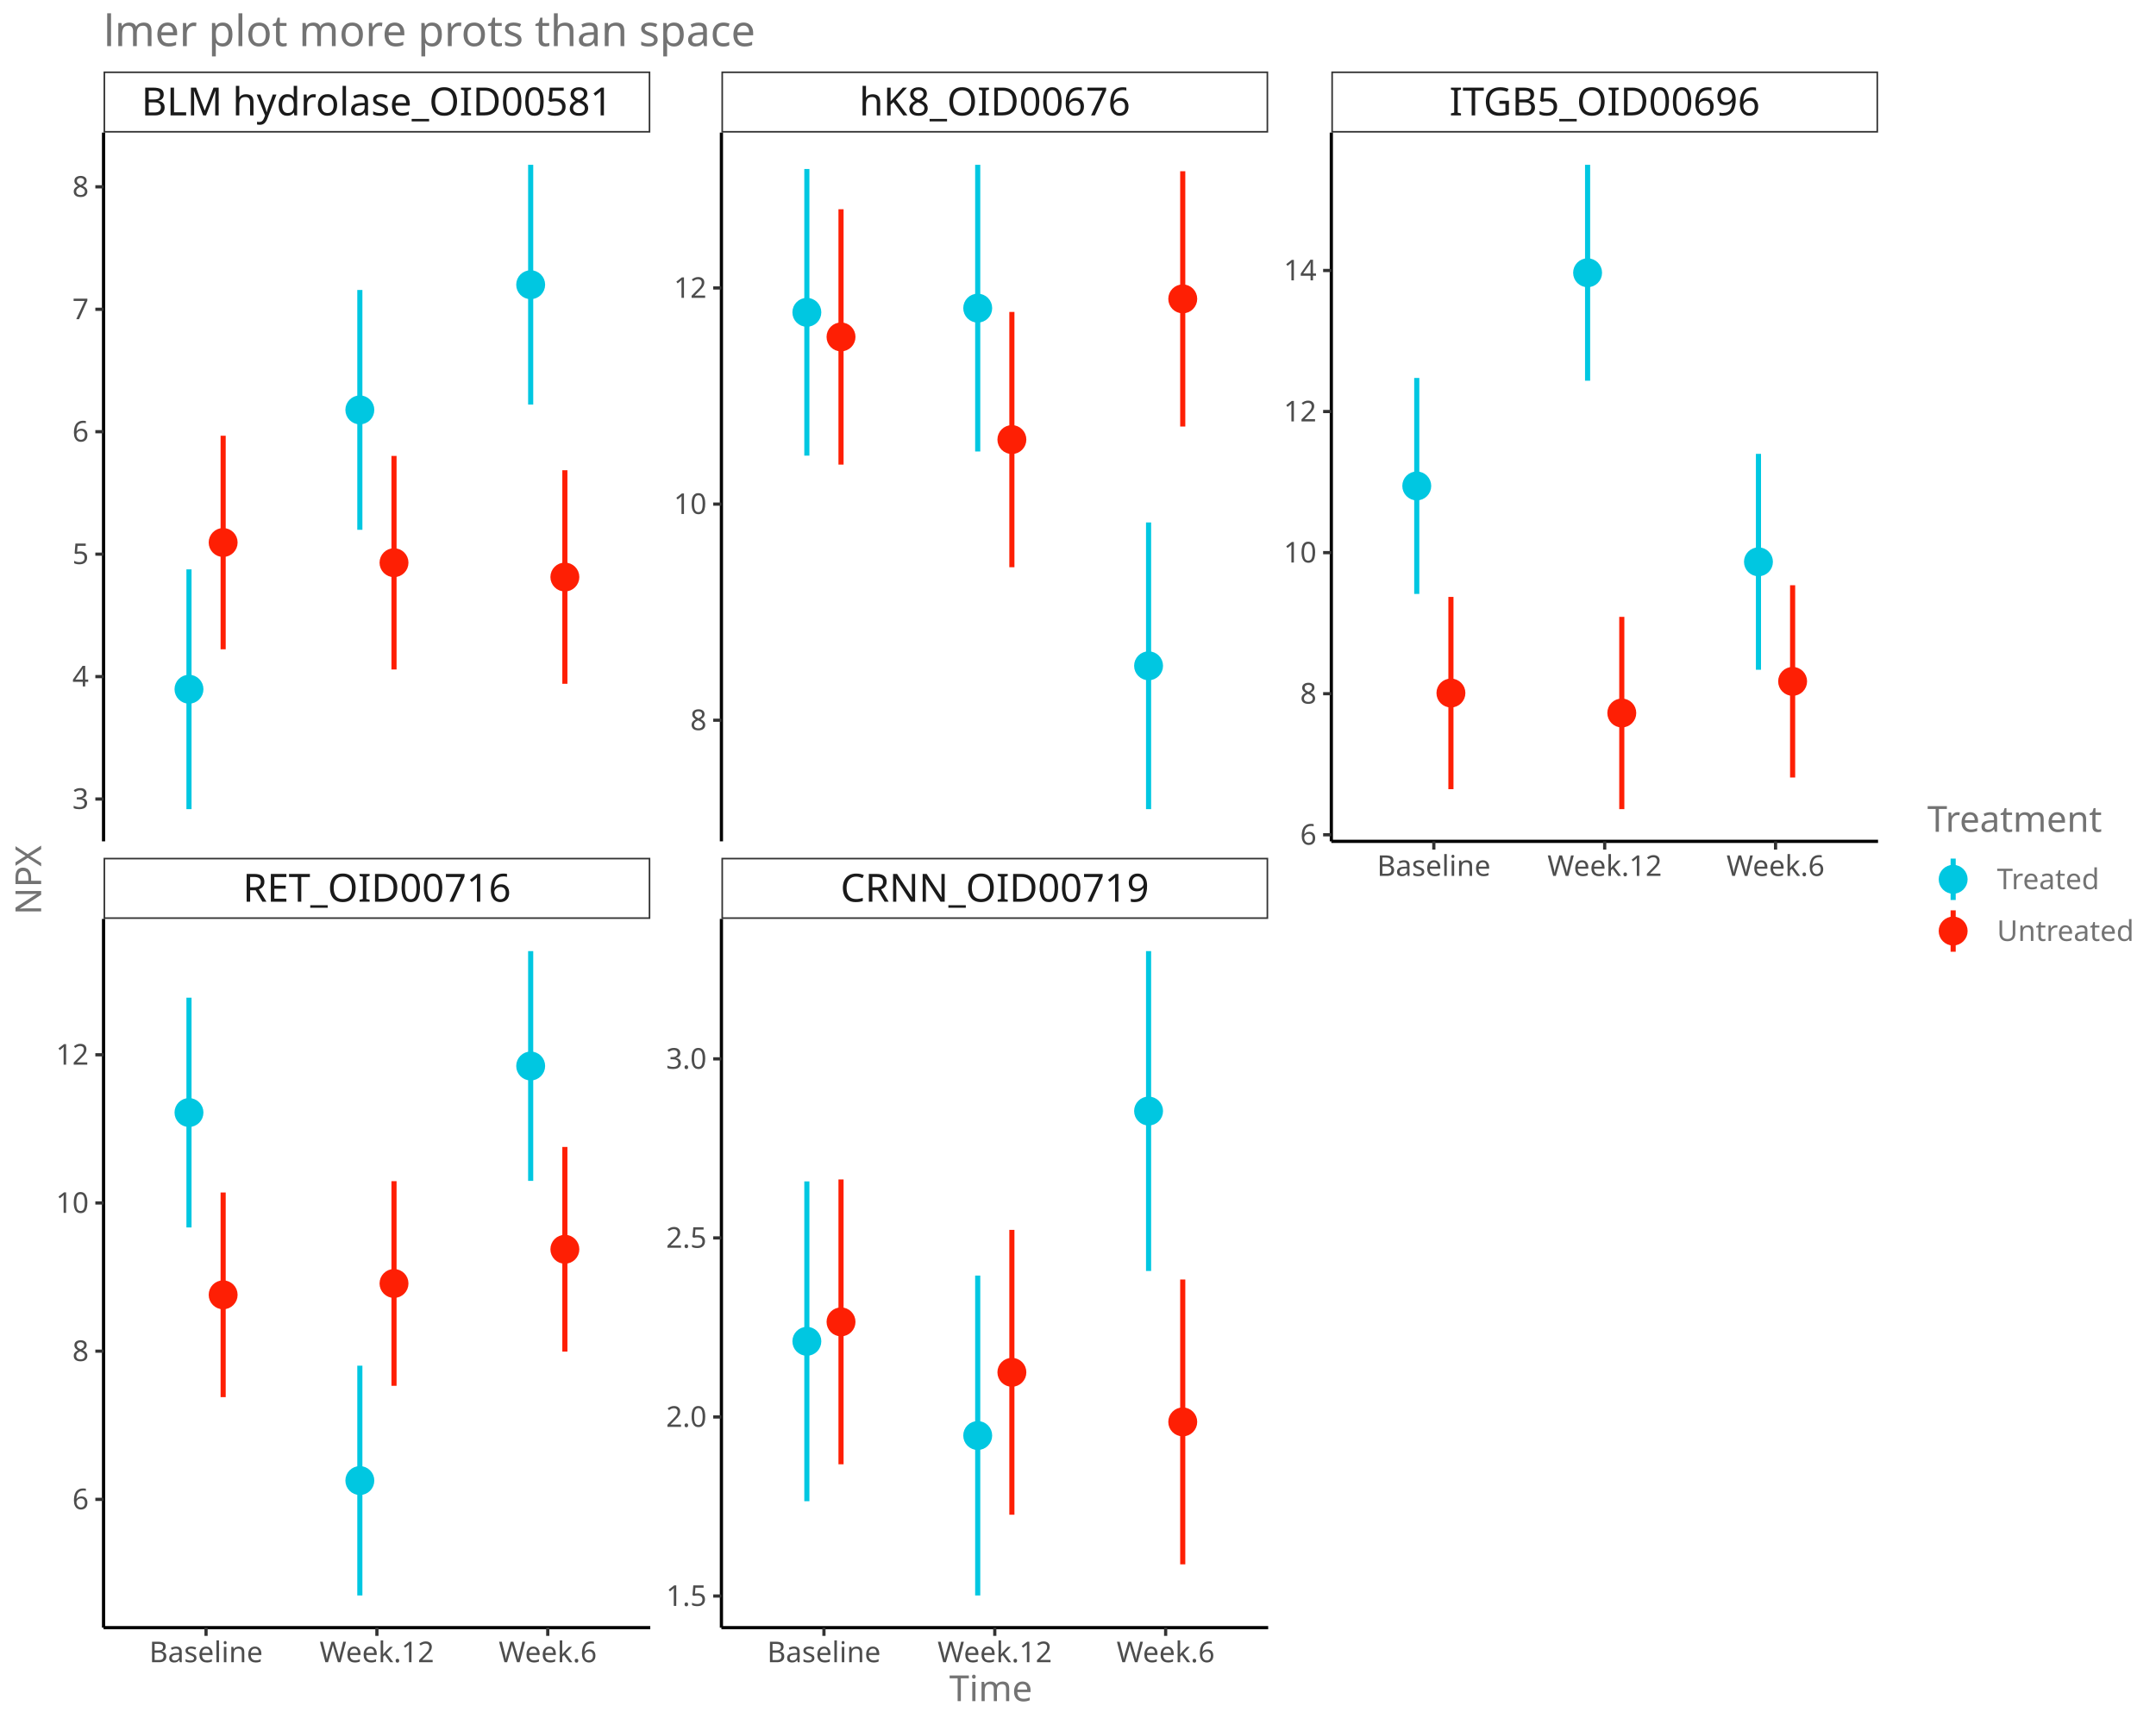
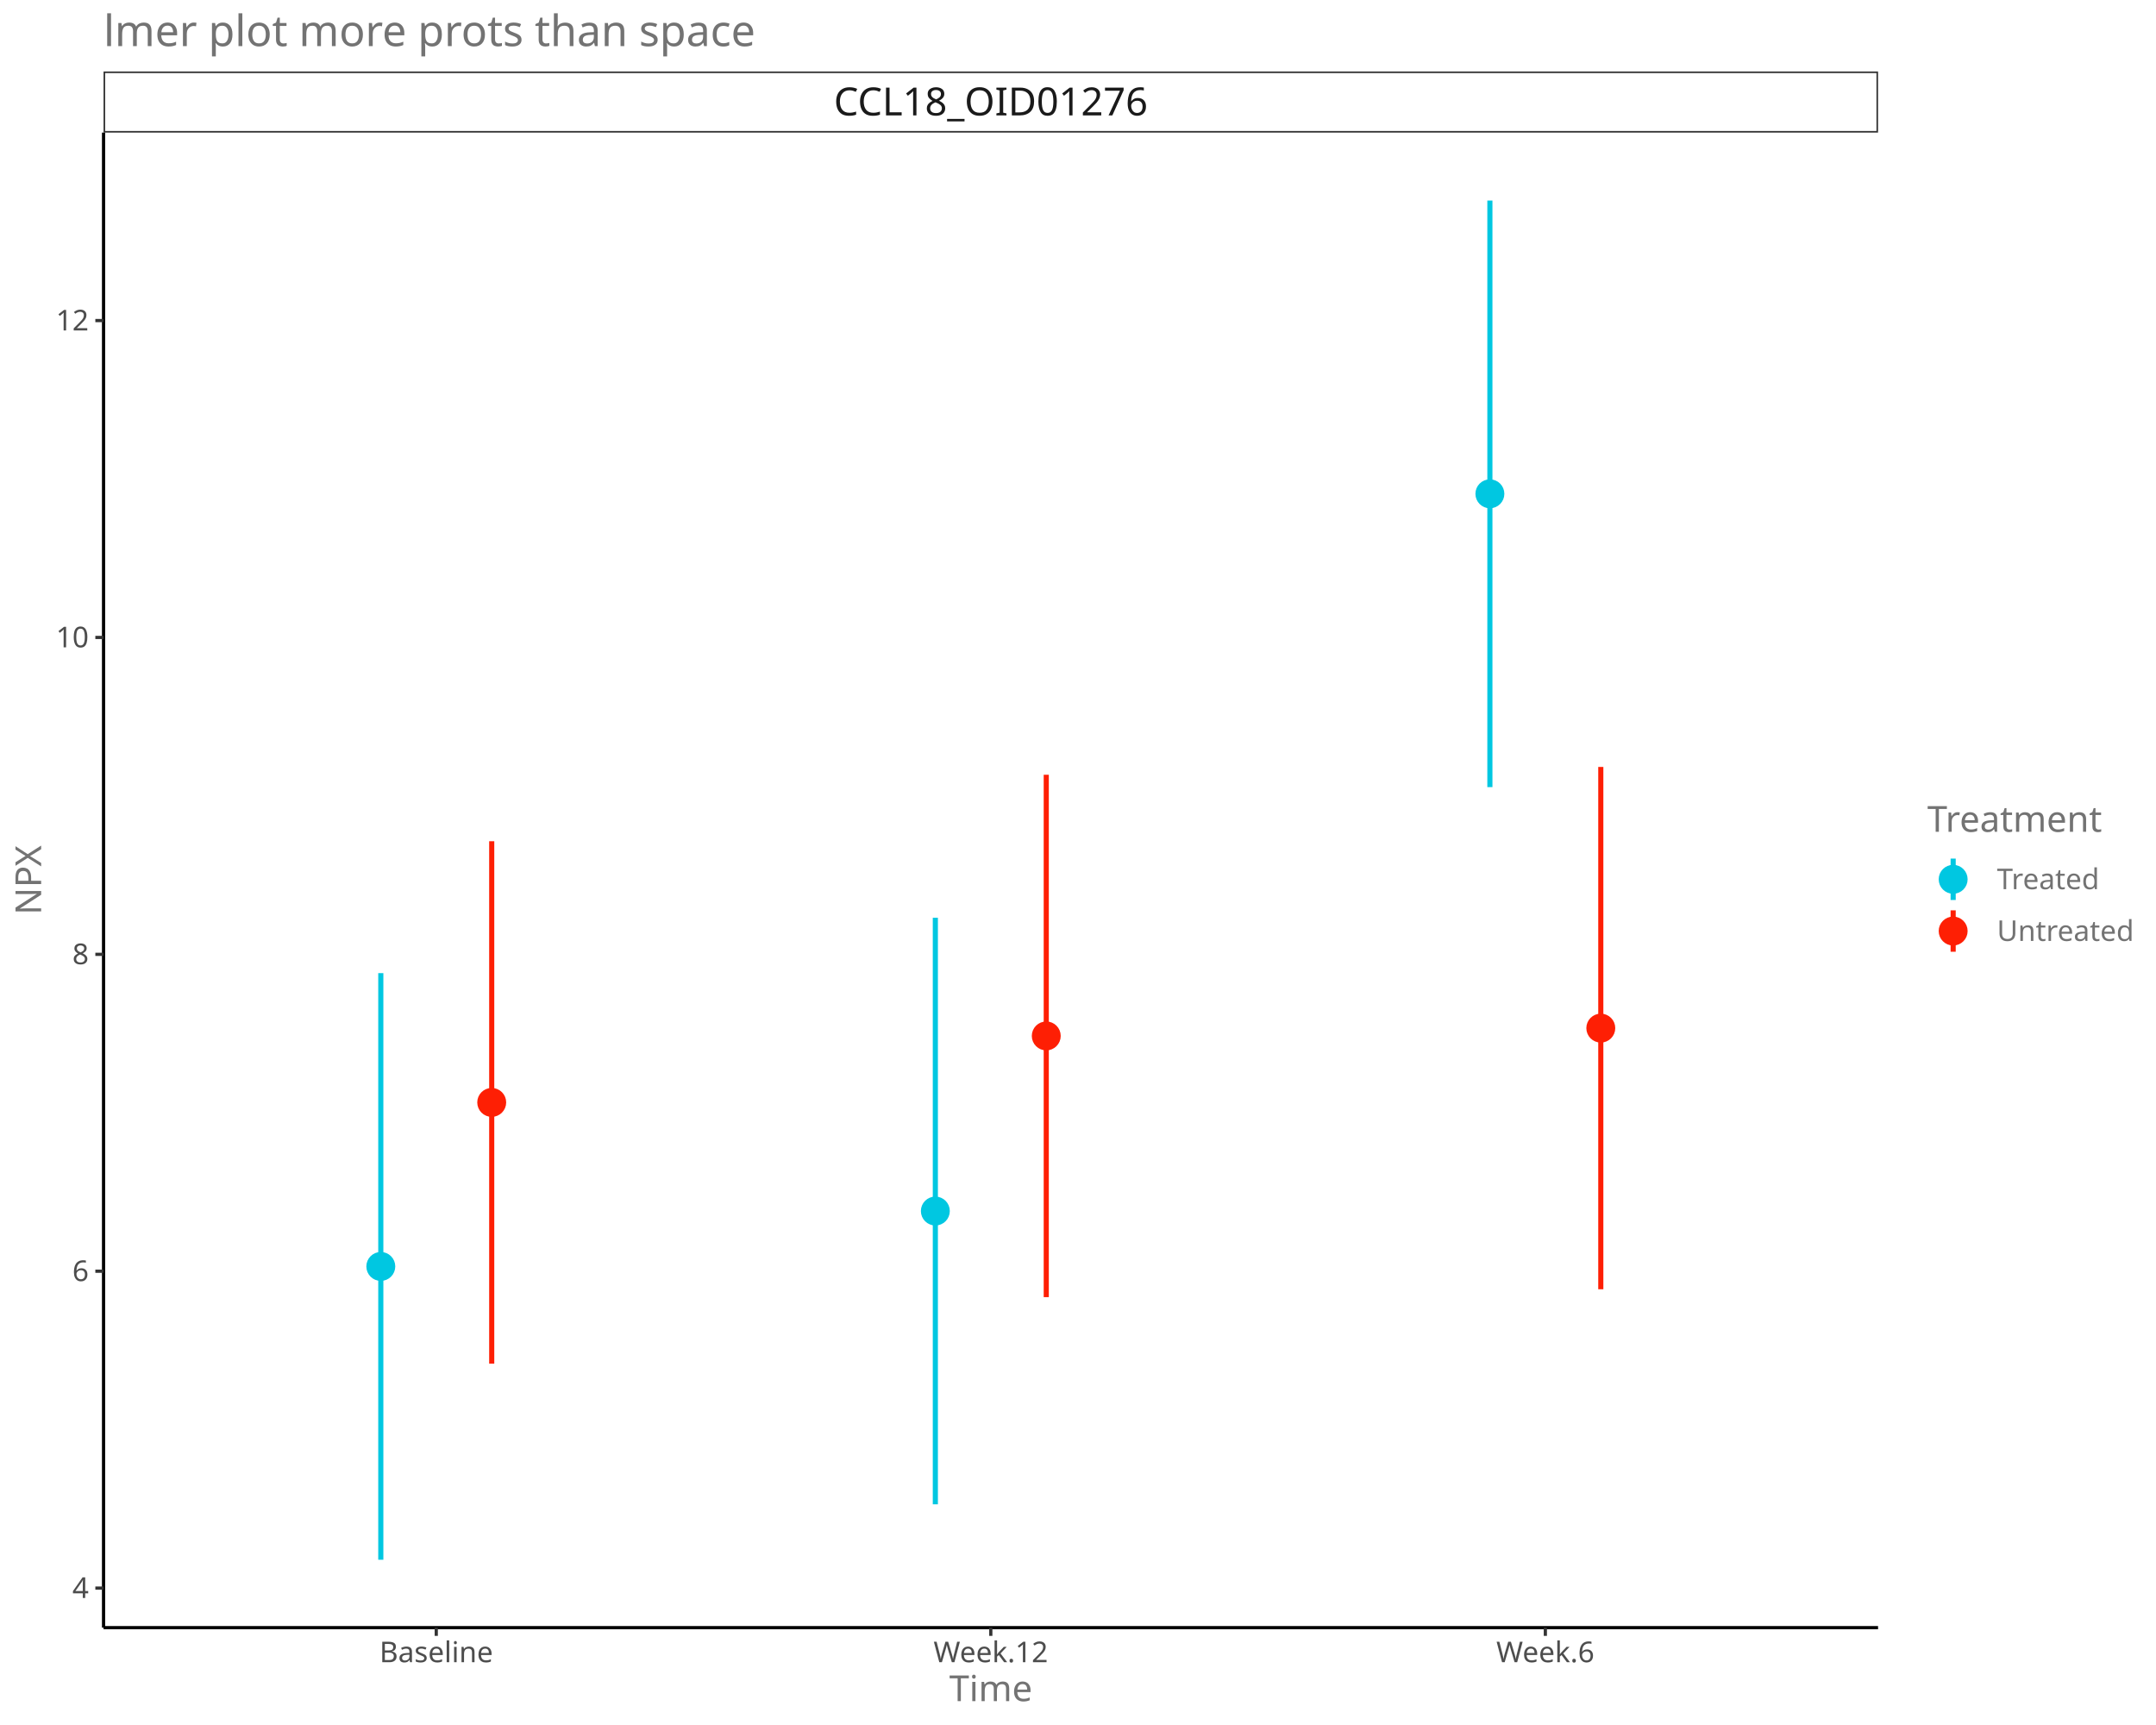
<svg xmlns="http://www.w3.org/2000/svg" class="svglite" data-engine-version="2.0" width="720.00pt" height="576.00pt" viewBox="0 0 720.00 576.00">
  <defs>
    <style type="text/css">
    .svglite line, .svglite polyline, .svglite polygon, .svglite path, .svglite rect, .svglite circle {
      fill: none;
      stroke: #000000;
      stroke-linecap: round;
      stroke-linejoin: round;
      stroke-miterlimit: 10.00;
    }
  </style>
  </defs>
  <rect width="100%" height="100%" style="stroke: none; fill: #FFFFFF;" />
  <defs>
    <clipPath id="cpMC4wMHw3MjAuMDB8MC4wMHw1NzYuMDA=">
      <rect x="0.00" y="0.00" width="720.00" height="576.00" />
    </clipPath>
  </defs>
  <g clip-path="url(#cpMC4wMHw3MjAuMDB8MC4wMHw1NzYuMDA=)">
    <rect x="0.00" y="0.00" width="720.00" height="576.00" style="stroke-width: 1.07; stroke: #FFFFFF; fill: #FFFFFF;" />
  </g>
  <defs>
-     <clipPath id="cpMzQuNTh8MjE3LjE2fDQ0LjI3fDI4MC45NA==">
-       <rect x="34.58" y="44.27" width="182.59" height="236.67" />
+     <clipPath id="cpMzQuNTh8NjI3LjE4fDQ0LjI3fDU0My41MA==">
+       <rect x="34.58" y="44.27" width="592.60" height="499.23" />
    </clipPath>
  </defs>
-   <g clip-path="url(#cpMzQuNTh8MjE3LjE2fDQ0LjI3fDI4MC45NA==)">
-     <rect x="34.58" y="44.27" width="182.59" height="236.67" style="stroke-width: 1.07; stroke: none; fill: #FFFFFF;" />
-     <line x1="63.11" y1="270.18" x2="63.11" y2="190.11" style="stroke-width: 1.71; stroke: #00C7E1; stroke-linecap: butt;" />
-     <line x1="120.17" y1="176.91" x2="120.17" y2="96.83" style="stroke-width: 1.71; stroke: #00C7E1; stroke-linecap: butt;" />
-     <line x1="177.22" y1="135.10" x2="177.22" y2="55.03" style="stroke-width: 1.71; stroke: #00C7E1; stroke-linecap: butt;" />
-     <line x1="74.52" y1="216.80" x2="74.52" y2="145.49" style="stroke-width: 1.71; stroke: #FE1F04; stroke-linecap: butt;" />
-     <line x1="131.58" y1="223.55" x2="131.58" y2="152.23" style="stroke-width: 1.71; stroke: #FE1F04; stroke-linecap: butt;" />
-     <line x1="188.64" y1="228.33" x2="188.64" y2="157.02" style="stroke-width: 1.71; stroke: #FE1F04; stroke-linecap: butt;" />
-     <circle cx="63.11" cy="230.14" r="4.12" style="stroke-width: 1.42; stroke: #00C7E1; fill: #00C7E1;" />
-     <circle cx="120.17" cy="136.87" r="4.12" style="stroke-width: 1.42; stroke: #00C7E1; fill: #00C7E1;" />
-     <circle cx="177.22" cy="95.07" r="4.12" style="stroke-width: 1.42; stroke: #00C7E1; fill: #00C7E1;" />
-     <circle cx="74.52" cy="181.15" r="4.12" style="stroke-width: 1.42; stroke: #FE1F04; fill: #FE1F04;" />
-     <circle cx="131.58" cy="187.89" r="4.12" style="stroke-width: 1.42; stroke: #FE1F04; fill: #FE1F04;" />
-     <circle cx="188.64" cy="192.68" r="4.12" style="stroke-width: 1.42; stroke: #FE1F04; fill: #FE1F04;" />
+   <g clip-path="url(#cpMzQuNTh8NjI3LjE4fDQ0LjI3fDU0My41MA==)">
+     <rect x="34.58" y="44.27" width="592.60" height="499.23" style="stroke-width: 1.07; stroke: none; fill: #FFFFFF;" />
+     <line x1="127.17" y1="520.81" x2="127.17" y2="324.95" style="stroke-width: 1.71; stroke: #00C7E1; stroke-linecap: butt;" />
+     <line x1="312.36" y1="502.31" x2="312.36" y2="306.45" style="stroke-width: 1.71; stroke: #00C7E1; stroke-linecap: butt;" />
+     <line x1="497.55" y1="262.82" x2="497.55" y2="66.96" style="stroke-width: 1.71; stroke: #00C7E1; stroke-linecap: butt;" />
+     <line x1="164.21" y1="455.33" x2="164.21" y2="280.90" style="stroke-width: 1.71; stroke: #FE1F04; stroke-linecap: butt;" />
+     <line x1="349.40" y1="433.13" x2="349.40" y2="258.70" style="stroke-width: 1.71; stroke: #FE1F04; stroke-linecap: butt;" />
+     <line x1="534.59" y1="430.51" x2="534.59" y2="256.09" style="stroke-width: 1.71; stroke: #FE1F04; stroke-linecap: butt;" />
+     <circle cx="127.17" cy="422.88" r="4.12" style="stroke-width: 1.42; stroke: #00C7E1; fill: #00C7E1;" />
+     <circle cx="312.36" cy="404.38" r="4.12" style="stroke-width: 1.42; stroke: #00C7E1; fill: #00C7E1;" />
+     <circle cx="497.55" cy="164.89" r="4.12" style="stroke-width: 1.42; stroke: #00C7E1; fill: #00C7E1;" />
+     <circle cx="164.21" cy="368.11" r="4.12" style="stroke-width: 1.42; stroke: #FE1F04; fill: #FE1F04;" />
+     <circle cx="349.40" cy="345.91" r="4.12" style="stroke-width: 1.42; stroke: #FE1F04; fill: #FE1F04;" />
+     <circle cx="534.59" cy="343.30" r="4.12" style="stroke-width: 1.42; stroke: #FE1F04; fill: #FE1F04;" />
  </g>
  <g clip-path="url(#cpMC4wMHw3MjAuMDB8MC4wMHw1NzYuMDA=)">
</g>
  <defs>
-     <clipPath id="cpMzQuNTh8MjE3LjE2fDMwNi44M3w1NDMuNTA=">
-       <rect x="34.58" y="306.83" width="182.59" height="236.67" />
+     <clipPath id="cpMzQuNTh8NjI3LjE4fDIzLjg2fDQ0LjI3">
+       <rect x="34.58" y="23.86" width="592.60" height="20.41" />
    </clipPath>
  </defs>
-   <g clip-path="url(#cpMzQuNTh8MjE3LjE2fDMwNi44M3w1NDMuNTA=)">
-     <rect x="34.58" y="306.83" width="182.59" height="236.67" style="stroke-width: 1.07; stroke: none; fill: #FFFFFF;" />
-     <line x1="63.11" y1="409.86" x2="63.11" y2="333.13" style="stroke-width: 1.71; stroke: #00C7E1; stroke-linecap: butt;" />
-     <line x1="120.17" y1="532.74" x2="120.17" y2="456.02" style="stroke-width: 1.71; stroke: #00C7E1; stroke-linecap: butt;" />
-     <line x1="177.22" y1="394.31" x2="177.22" y2="317.59" style="stroke-width: 1.71; stroke: #00C7E1; stroke-linecap: butt;" />
-     <line x1="74.52" y1="466.52" x2="74.52" y2="398.19" style="stroke-width: 1.71; stroke: #FE1F04; stroke-linecap: butt;" />
-     <line x1="131.58" y1="462.73" x2="131.58" y2="394.40" style="stroke-width: 1.71; stroke: #FE1F04; stroke-linecap: butt;" />
-     <line x1="188.64" y1="451.32" x2="188.64" y2="382.99" style="stroke-width: 1.71; stroke: #FE1F04; stroke-linecap: butt;" />
-     <circle cx="63.11" cy="371.49" r="4.12" style="stroke-width: 1.42; stroke: #00C7E1; fill: #00C7E1;" />
-     <circle cx="120.17" cy="494.38" r="4.12" style="stroke-width: 1.42; stroke: #00C7E1; fill: #00C7E1;" />
-     <circle cx="177.22" cy="355.95" r="4.12" style="stroke-width: 1.42; stroke: #00C7E1; fill: #00C7E1;" />
-     <circle cx="74.52" cy="432.36" r="4.12" style="stroke-width: 1.42; stroke: #FE1F04; fill: #FE1F04;" />
-     <circle cx="131.58" cy="428.57" r="4.12" style="stroke-width: 1.42; stroke: #FE1F04; fill: #FE1F04;" />
-     <circle cx="188.64" cy="417.15" r="4.12" style="stroke-width: 1.42; stroke: #FE1F04; fill: #FE1F04;" />
+   <g clip-path="url(#cpMzQuNTh8NjI3LjE4fDIzLjg2fDQ0LjI3)">
+     <rect x="34.58" y="23.86" width="592.60" height="20.41" style="stroke-width: 1.07; stroke: #333333; fill: #FFFFFF;" />
+     <text x="330.88" y="38.54" text-anchor="middle" style="font-size: 13.00px; fill: #1A1A1A; font-family: sans;" textLength="106.98px" lengthAdjust="spacingAndGlyphs">CCL18_OID01276</text>
  </g>
  <g clip-path="url(#cpMC4wMHw3MjAuMDB8MC4wMHw1NzYuMDA=)">
- </g>
-   <defs>
-     <clipPath id="cpMjQwLjkyfDQyMy41MXw0NC4yN3wyODAuOTQ=">
-       <rect x="240.92" y="44.27" width="182.59" height="236.67" />
-     </clipPath>
-   </defs>
-   <g clip-path="url(#cpMjQwLjkyfDQyMy41MXw0NC4yN3wyODAuOTQ=)">
-     <rect x="240.92" y="44.27" width="182.59" height="236.67" style="stroke-width: 1.07; stroke: none; fill: #FFFFFF;" />
-     <line x1="269.45" y1="152.15" x2="269.45" y2="56.42" style="stroke-width: 1.71; stroke: #00C7E1; stroke-linecap: butt;" />
-     <line x1="326.51" y1="150.76" x2="326.51" y2="55.03" style="stroke-width: 1.71; stroke: #00C7E1; stroke-linecap: butt;" />
-     <line x1="383.57" y1="270.18" x2="383.57" y2="174.45" style="stroke-width: 1.71; stroke: #00C7E1; stroke-linecap: butt;" />
-     <line x1="280.86" y1="155.13" x2="280.86" y2="69.87" style="stroke-width: 1.71; stroke: #FE1F04; stroke-linecap: butt;" />
-     <line x1="337.92" y1="189.41" x2="337.92" y2="104.16" style="stroke-width: 1.71; stroke: #FE1F04; stroke-linecap: butt;" />
-     <line x1="394.98" y1="142.43" x2="394.98" y2="57.18" style="stroke-width: 1.71; stroke: #FE1F04; stroke-linecap: butt;" />
-     <circle cx="269.45" cy="104.29" r="4.12" style="stroke-width: 1.42; stroke: #00C7E1; fill: #00C7E1;" />
-     <circle cx="326.51" cy="102.89" r="4.12" style="stroke-width: 1.42; stroke: #00C7E1; fill: #00C7E1;" />
-     <circle cx="383.57" cy="222.32" r="4.12" style="stroke-width: 1.42; stroke: #00C7E1; fill: #00C7E1;" />
-     <circle cx="280.86" cy="112.50" r="4.12" style="stroke-width: 1.42; stroke: #FE1F04; fill: #FE1F04;" />
-     <circle cx="337.92" cy="146.78" r="4.12" style="stroke-width: 1.42; stroke: #FE1F04; fill: #FE1F04;" />
-     <circle cx="394.98" cy="99.80" r="4.12" style="stroke-width: 1.42; stroke: #FE1F04; fill: #FE1F04;" />
-   </g>
-   <g clip-path="url(#cpMC4wMHw3MjAuMDB8MC4wMHw1NzYuMDA=)">
- </g>
-   <defs>
-     <clipPath id="cpMjQwLjkyfDQyMy41MXwzMDYuODN8NTQzLjUw">
-       <rect x="240.92" y="306.83" width="182.59" height="236.67" />
-     </clipPath>
-   </defs>
-   <g clip-path="url(#cpMjQwLjkyfDQyMy41MXwzMDYuODN8NTQzLjUw)">
-     <rect x="240.92" y="306.83" width="182.59" height="236.67" style="stroke-width: 1.07; stroke: none; fill: #FFFFFF;" />
-     <line x1="269.45" y1="501.28" x2="269.45" y2="394.48" style="stroke-width: 1.71; stroke: #00C7E1; stroke-linecap: butt;" />
-     <line x1="326.51" y1="532.74" x2="326.51" y2="425.94" style="stroke-width: 1.71; stroke: #00C7E1; stroke-linecap: butt;" />
-     <line x1="383.57" y1="424.39" x2="383.57" y2="317.59" style="stroke-width: 1.71; stroke: #00C7E1; stroke-linecap: butt;" />
-     <line x1="280.86" y1="488.95" x2="280.86" y2="393.83" style="stroke-width: 1.71; stroke: #FE1F04; stroke-linecap: butt;" />
-     <line x1="337.92" y1="505.79" x2="337.92" y2="410.67" style="stroke-width: 1.71; stroke: #FE1F04; stroke-linecap: butt;" />
-     <line x1="394.98" y1="522.35" x2="394.98" y2="427.23" style="stroke-width: 1.71; stroke: #FE1F04; stroke-linecap: butt;" />
-     <circle cx="269.45" cy="447.88" r="4.12" style="stroke-width: 1.42; stroke: #00C7E1; fill: #00C7E1;" />
-     <circle cx="326.51" cy="479.34" r="4.12" style="stroke-width: 1.42; stroke: #00C7E1; fill: #00C7E1;" />
-     <circle cx="383.57" cy="370.99" r="4.12" style="stroke-width: 1.42; stroke: #00C7E1; fill: #00C7E1;" />
-     <circle cx="280.86" cy="441.39" r="4.12" style="stroke-width: 1.42; stroke: #FE1F04; fill: #FE1F04;" />
-     <circle cx="337.92" cy="458.23" r="4.12" style="stroke-width: 1.42; stroke: #FE1F04; fill: #FE1F04;" />
-     <circle cx="394.98" cy="474.79" r="4.12" style="stroke-width: 1.42; stroke: #FE1F04; fill: #FE1F04;" />
-   </g>
-   <g clip-path="url(#cpMC4wMHw3MjAuMDB8MC4wMHw1NzYuMDA=)">
- </g>
-   <defs>
-     <clipPath id="cpNDQ0LjYwfDYyNy4xOHw0NC4yN3wyODAuOTQ=">
-       <rect x="444.60" y="44.27" width="182.59" height="236.67" />
-     </clipPath>
-   </defs>
-   <g clip-path="url(#cpNDQ0LjYwfDYyNy4xOHw0NC4yN3wyODAuOTQ=)">
-     <rect x="444.60" y="44.27" width="182.59" height="236.67" style="stroke-width: 1.07; stroke: none; fill: #FFFFFF;" />
-     <line x1="473.13" y1="198.31" x2="473.13" y2="126.21" style="stroke-width: 1.71; stroke: #00C7E1; stroke-linecap: butt;" />
-     <line x1="530.18" y1="127.13" x2="530.18" y2="55.03" style="stroke-width: 1.71; stroke: #00C7E1; stroke-linecap: butt;" />
-     <line x1="587.24" y1="223.65" x2="587.24" y2="151.55" style="stroke-width: 1.71; stroke: #00C7E1; stroke-linecap: butt;" />
-     <line x1="484.54" y1="263.52" x2="484.54" y2="199.31" style="stroke-width: 1.71; stroke: #FE1F04; stroke-linecap: butt;" />
-     <line x1="541.60" y1="270.18" x2="541.60" y2="205.97" style="stroke-width: 1.71; stroke: #FE1F04; stroke-linecap: butt;" />
-     <line x1="598.65" y1="259.62" x2="598.65" y2="195.41" style="stroke-width: 1.71; stroke: #FE1F04; stroke-linecap: butt;" />
-     <circle cx="473.13" cy="162.26" r="4.12" style="stroke-width: 1.42; stroke: #00C7E1; fill: #00C7E1;" />
-     <circle cx="530.18" cy="91.08" r="4.12" style="stroke-width: 1.42; stroke: #00C7E1; fill: #00C7E1;" />
-     <circle cx="587.24" cy="187.60" r="4.12" style="stroke-width: 1.42; stroke: #00C7E1; fill: #00C7E1;" />
-     <circle cx="484.54" cy="231.41" r="4.12" style="stroke-width: 1.42; stroke: #FE1F04; fill: #FE1F04;" />
-     <circle cx="541.60" cy="238.08" r="4.12" style="stroke-width: 1.42; stroke: #FE1F04; fill: #FE1F04;" />
-     <circle cx="598.65" cy="227.52" r="4.12" style="stroke-width: 1.42; stroke: #FE1F04; fill: #FE1F04;" />
-   </g>
-   <g clip-path="url(#cpMC4wMHw3MjAuMDB8MC4wMHw1NzYuMDA=)">
- </g>
-   <defs>
-     <clipPath id="cpNDQ0LjYwfDYyNy4xOHwzMDYuODN8NTQzLjUw">
-       <rect x="444.60" y="306.83" width="182.59" height="236.67" />
-     </clipPath>
-   </defs>
-   <g clip-path="url(#cpNDQ0LjYwfDYyNy4xOHwzMDYuODN8NTQzLjUw)">
- </g>
-   <g clip-path="url(#cpMC4wMHw3MjAuMDB8MC4wMHw1NzYuMDA=)">
- </g>
-   <defs>
-     <clipPath id="cpMzQuNTh8MjE3LjE2fDI4Ni40MnwzMDYuODM=">
-       <rect x="34.58" y="286.42" width="182.59" height="20.41" />
-     </clipPath>
-   </defs>
-   <g clip-path="url(#cpMzQuNTh8MjE3LjE2fDI4Ni40MnwzMDYuODM=)">
-     <rect x="34.58" y="286.42" width="182.59" height="20.41" style="stroke-width: 1.07; stroke: #333333; fill: #FFFFFF;" />
-     <text x="125.87" y="301.10" text-anchor="middle" style="font-size: 13.00px; fill: #1A1A1A; font-family: sans;" textLength="92.51px" lengthAdjust="spacingAndGlyphs">RET_OID00716</text>
-   </g>
-   <g clip-path="url(#cpMC4wMHw3MjAuMDB8MC4wMHw1NzYuMDA=)">
- </g>
-   <defs>
-     <clipPath id="cpMjQwLjkyfDQyMy41MXwyODYuNDJ8MzA2Ljgz">
-       <rect x="240.92" y="286.42" width="182.59" height="20.41" />
-     </clipPath>
-   </defs>
-   <g clip-path="url(#cpMjQwLjkyfDQyMy41MXwyODYuNDJ8MzA2Ljgz)">
-     <rect x="240.92" y="286.42" width="182.59" height="20.41" style="stroke-width: 1.07; stroke: #333333; fill: #FFFFFF;" />
-     <text x="332.21" y="301.10" text-anchor="middle" style="font-size: 13.00px; fill: #1A1A1A; font-family: sans;" textLength="104.07px" lengthAdjust="spacingAndGlyphs">CRNN_OID00719</text>
-   </g>
-   <g clip-path="url(#cpMC4wMHw3MjAuMDB8MC4wMHw1NzYuMDA=)">
- </g>
-   <defs>
-     <clipPath id="cpNDQ0LjYwfDYyNy4xOHwyODYuNDJ8MzA2Ljgz">
-       <rect x="444.60" y="286.42" width="182.59" height="20.41" />
-     </clipPath>
-   </defs>
-   <g clip-path="url(#cpNDQ0LjYwfDYyNy4xOHwyODYuNDJ8MzA2Ljgz)">
- </g>
-   <g clip-path="url(#cpMC4wMHw3MjAuMDB8MC4wMHw1NzYuMDA=)">
- </g>
-   <defs>
-     <clipPath id="cpMzQuNTh8MjE3LjE2fDIzLjg2fDQ0LjI3">
-       <rect x="34.58" y="23.86" width="182.59" height="20.41" />
-     </clipPath>
-   </defs>
-   <g clip-path="url(#cpMzQuNTh8MjE3LjE2fDIzLjg2fDQ0LjI3)">
-     <rect x="34.58" y="23.86" width="182.59" height="20.41" style="stroke-width: 1.07; stroke: #333333; fill: #FFFFFF;" />
-     <text x="125.87" y="38.54" text-anchor="middle" style="font-size: 13.00px; fill: #1A1A1A; font-family: sans;" textLength="153.23px" lengthAdjust="spacingAndGlyphs">BLM hydrolase_OID00581</text>
-   </g>
-   <g clip-path="url(#cpMC4wMHw3MjAuMDB8MC4wMHw1NzYuMDA=)">
- </g>
-   <defs>
-     <clipPath id="cpMjQwLjkyfDQyMy41MXwyMy44Nnw0NC4yNw==">
-       <rect x="240.92" y="23.86" width="182.59" height="20.41" />
-     </clipPath>
-   </defs>
-   <g clip-path="url(#cpMjQwLjkyfDQyMy41MXwyMy44Nnw0NC4yNw==)">
-     <rect x="240.92" y="23.86" width="182.59" height="20.41" style="stroke-width: 1.07; stroke: #333333; fill: #FFFFFF;" />
-     <text x="332.21" y="38.54" text-anchor="middle" style="font-size: 13.00px; fill: #1A1A1A; font-family: sans;" textLength="89.64px" lengthAdjust="spacingAndGlyphs">hK8_OID00676</text>
-   </g>
-   <g clip-path="url(#cpMC4wMHw3MjAuMDB8MC4wMHw1NzYuMDA=)">
- </g>
-   <defs>
-     <clipPath id="cpNDQ0LjYwfDYyNy4xOHwyMy44Nnw0NC4yNw==">
-       <rect x="444.60" y="23.86" width="182.59" height="20.41" />
-     </clipPath>
-   </defs>
-   <g clip-path="url(#cpNDQ0LjYwfDYyNy4xOHwyMy44Nnw0NC4yNw==)">
-     <rect x="444.60" y="23.86" width="182.59" height="20.41" style="stroke-width: 1.07; stroke: #333333; fill: #FFFFFF;" />
-     <text x="535.89" y="38.54" text-anchor="middle" style="font-size: 13.00px; fill: #1A1A1A; font-family: sans;" textLength="104.08px" lengthAdjust="spacingAndGlyphs">ITGB5_OID00696</text>
-   </g>
-   <g clip-path="url(#cpMC4wMHw3MjAuMDB8MC4wMHw1NzYuMDA=)">
-     <polyline points="34.58,543.50 217.16,543.50 " style="stroke-width: 1.07; stroke-linecap: butt;" />
-     <polyline points="68.81,546.24 68.81,543.50 " style="stroke-width: 1.07; stroke: #333333; stroke-linecap: butt;" />
-     <polyline points="125.87,546.24 125.87,543.50 " style="stroke-width: 1.07; stroke: #333333; stroke-linecap: butt;" />
-     <polyline points="182.93,546.24 182.93,543.50 " style="stroke-width: 1.07; stroke: #333333; stroke-linecap: butt;" />
-     <text x="68.81" y="555.04" text-anchor="middle" style="font-size: 9.60px; fill: #4D4D4D; font-family: sans;" textLength="36.83px" lengthAdjust="spacingAndGlyphs">Baseline</text>
-     <text x="125.87" y="555.04" text-anchor="middle" style="font-size: 9.60px; fill: #4D4D4D; font-family: sans;" textLength="37.89px" lengthAdjust="spacingAndGlyphs">Week.12</text>
-     <text x="182.93" y="555.04" text-anchor="middle" style="font-size: 9.60px; fill: #4D4D4D; font-family: sans;" textLength="32.55px" lengthAdjust="spacingAndGlyphs">Week.6</text>
-     <polyline points="240.92,543.50 423.51,543.50 " style="stroke-width: 1.07; stroke-linecap: butt;" />
-     <polyline points="275.16,546.24 275.16,543.50 " style="stroke-width: 1.07; stroke: #333333; stroke-linecap: butt;" />
-     <polyline points="332.21,546.24 332.21,543.50 " style="stroke-width: 1.07; stroke: #333333; stroke-linecap: butt;" />
-     <polyline points="389.27,546.24 389.27,543.50 " style="stroke-width: 1.07; stroke: #333333; stroke-linecap: butt;" />
-     <text x="275.16" y="555.04" text-anchor="middle" style="font-size: 9.60px; fill: #4D4D4D; font-family: sans;" textLength="36.83px" lengthAdjust="spacingAndGlyphs">Baseline</text>
-     <text x="332.21" y="555.04" text-anchor="middle" style="font-size: 9.60px; fill: #4D4D4D; font-family: sans;" textLength="37.89px" lengthAdjust="spacingAndGlyphs">Week.12</text>
-     <text x="389.27" y="555.04" text-anchor="middle" style="font-size: 9.60px; fill: #4D4D4D; font-family: sans;" textLength="32.55px" lengthAdjust="spacingAndGlyphs">Week.6</text>
-     <polyline points="444.60,280.94 627.18,280.94 " style="stroke-width: 1.07; stroke-linecap: butt;" />
-     <polyline points="478.83,283.68 478.83,280.94 " style="stroke-width: 1.07; stroke: #333333; stroke-linecap: butt;" />
-     <polyline points="535.89,283.68 535.89,280.94 " style="stroke-width: 1.07; stroke: #333333; stroke-linecap: butt;" />
-     <polyline points="592.95,283.68 592.95,280.94 " style="stroke-width: 1.07; stroke: #333333; stroke-linecap: butt;" />
-     <text x="478.83" y="292.48" text-anchor="middle" style="font-size: 9.60px; fill: #4D4D4D; font-family: sans;" textLength="36.83px" lengthAdjust="spacingAndGlyphs">Baseline</text>
-     <text x="535.89" y="292.48" text-anchor="middle" style="font-size: 9.60px; fill: #4D4D4D; font-family: sans;" textLength="37.89px" lengthAdjust="spacingAndGlyphs">Week.12</text>
-     <text x="592.95" y="292.48" text-anchor="middle" style="font-size: 9.60px; fill: #4D4D4D; font-family: sans;" textLength="32.55px" lengthAdjust="spacingAndGlyphs">Week.6</text>
-     <polyline points="444.60,280.94 444.60,44.27 " style="stroke-width: 1.07; stroke-linecap: butt;" />
-     <text x="439.67" y="282.05" text-anchor="end" style="font-size: 9.60px; fill: #4D4D4D; font-family: sans;" textLength="5.34px" lengthAdjust="spacingAndGlyphs">6</text>
-     <text x="439.67" y="234.94" text-anchor="end" style="font-size: 9.60px; fill: #4D4D4D; font-family: sans;" textLength="5.34px" lengthAdjust="spacingAndGlyphs">8</text>
-     <text x="439.67" y="187.83" text-anchor="end" style="font-size: 9.60px; fill: #4D4D4D; font-family: sans;" textLength="10.68px" lengthAdjust="spacingAndGlyphs">10</text>
-     <text x="439.67" y="140.72" text-anchor="end" style="font-size: 9.60px; fill: #4D4D4D; font-family: sans;" textLength="10.68px" lengthAdjust="spacingAndGlyphs">12</text>
-     <text x="439.67" y="93.62" text-anchor="end" style="font-size: 9.60px; fill: #4D4D4D; font-family: sans;" textLength="10.68px" lengthAdjust="spacingAndGlyphs">14</text>
-     <polyline points="441.86,278.75 444.60,278.75 " style="stroke-width: 1.07; stroke: #333333; stroke-linecap: butt;" />
-     <polyline points="441.86,231.64 444.60,231.64 " style="stroke-width: 1.07; stroke: #333333; stroke-linecap: butt;" />
-     <polyline points="441.86,184.53 444.60,184.53 " style="stroke-width: 1.07; stroke: #333333; stroke-linecap: butt;" />
-     <polyline points="441.86,137.42 444.60,137.42 " style="stroke-width: 1.07; stroke: #333333; stroke-linecap: butt;" />
-     <polyline points="441.86,90.31 444.60,90.31 " style="stroke-width: 1.07; stroke: #333333; stroke-linecap: butt;" />
-     <polyline points="240.92,280.94 240.92,44.27 " style="stroke-width: 1.07; stroke-linecap: butt;" />
-     <text x="235.99" y="243.79" text-anchor="end" style="font-size: 9.60px; fill: #4D4D4D; font-family: sans;" textLength="5.34px" lengthAdjust="spacingAndGlyphs">8</text>
-     <text x="235.99" y="171.62" text-anchor="end" style="font-size: 9.60px; fill: #4D4D4D; font-family: sans;" textLength="10.68px" lengthAdjust="spacingAndGlyphs">10</text>
-     <text x="235.99" y="99.46" text-anchor="end" style="font-size: 9.60px; fill: #4D4D4D; font-family: sans;" textLength="10.68px" lengthAdjust="spacingAndGlyphs">12</text>
-     <polyline points="238.18,240.49 240.92,240.49 " style="stroke-width: 1.07; stroke: #333333; stroke-linecap: butt;" />
-     <polyline points="238.18,168.32 240.92,168.32 " style="stroke-width: 1.07; stroke: #333333; stroke-linecap: butt;" />
-     <polyline points="238.18,96.16 240.92,96.16 " style="stroke-width: 1.07; stroke: #333333; stroke-linecap: butt;" />
-     <polyline points="240.92,543.50 240.92,306.83 " style="stroke-width: 1.07; stroke-linecap: butt;" />
-     <text x="235.99" y="536.23" text-anchor="end" style="font-size: 9.60px; fill: #4D4D4D; font-family: sans;" textLength="13.35px" lengthAdjust="spacingAndGlyphs">1.5</text>
-     <text x="235.99" y="476.44" text-anchor="end" style="font-size: 9.60px; fill: #4D4D4D; font-family: sans;" textLength="13.35px" lengthAdjust="spacingAndGlyphs">2.0</text>
-     <text x="235.99" y="416.65" text-anchor="end" style="font-size: 9.60px; fill: #4D4D4D; font-family: sans;" textLength="13.35px" lengthAdjust="spacingAndGlyphs">2.5</text>
-     <text x="235.99" y="356.87" text-anchor="end" style="font-size: 9.60px; fill: #4D4D4D; font-family: sans;" textLength="13.35px" lengthAdjust="spacingAndGlyphs">3.0</text>
-     <polyline points="238.18,532.93 240.92,532.93 " style="stroke-width: 1.07; stroke: #333333; stroke-linecap: butt;" />
-     <polyline points="238.18,473.14 240.92,473.14 " style="stroke-width: 1.07; stroke: #333333; stroke-linecap: butt;" />
-     <polyline points="238.18,413.35 240.92,413.35 " style="stroke-width: 1.07; stroke: #333333; stroke-linecap: butt;" />
-     <polyline points="238.18,353.56 240.92,353.56 " style="stroke-width: 1.07; stroke: #333333; stroke-linecap: butt;" />
-     <polyline points="34.58,280.94 34.58,44.27 " style="stroke-width: 1.07; stroke-linecap: butt;" />
-     <text x="29.65" y="270.11" text-anchor="end" style="font-size: 9.60px; fill: #4D4D4D; font-family: sans;" textLength="5.34px" lengthAdjust="spacingAndGlyphs">3</text>
-     <text x="29.65" y="229.22" text-anchor="end" style="font-size: 9.60px; fill: #4D4D4D; font-family: sans;" textLength="5.34px" lengthAdjust="spacingAndGlyphs">4</text>
-     <text x="29.65" y="188.34" text-anchor="end" style="font-size: 9.60px; fill: #4D4D4D; font-family: sans;" textLength="5.34px" lengthAdjust="spacingAndGlyphs">5</text>
-     <text x="29.65" y="147.45" text-anchor="end" style="font-size: 9.60px; fill: #4D4D4D; font-family: sans;" textLength="5.34px" lengthAdjust="spacingAndGlyphs">6</text>
-     <text x="29.65" y="106.57" text-anchor="end" style="font-size: 9.60px; fill: #4D4D4D; font-family: sans;" textLength="5.34px" lengthAdjust="spacingAndGlyphs">7</text>
-     <text x="29.65" y="65.69" text-anchor="end" style="font-size: 9.60px; fill: #4D4D4D; font-family: sans;" textLength="5.34px" lengthAdjust="spacingAndGlyphs">8</text>
-     <polyline points="31.84,266.80 34.58,266.80 " style="stroke-width: 1.07; stroke: #333333; stroke-linecap: butt;" />
-     <polyline points="31.84,225.92 34.58,225.92 " style="stroke-width: 1.07; stroke: #333333; stroke-linecap: butt;" />
-     <polyline points="31.84,185.04 34.58,185.04 " style="stroke-width: 1.07; stroke: #333333; stroke-linecap: butt;" />
-     <polyline points="31.84,144.15 34.58,144.15 " style="stroke-width: 1.07; stroke: #333333; stroke-linecap: butt;" />
-     <polyline points="31.84,103.27 34.58,103.27 " style="stroke-width: 1.07; stroke: #333333; stroke-linecap: butt;" />
-     <polyline points="31.84,62.38 34.58,62.38 " style="stroke-width: 1.07; stroke: #333333; stroke-linecap: butt;" />
-     <polyline points="34.58,543.50 34.58,306.83 " style="stroke-width: 1.07; stroke-linecap: butt;" />
-     <text x="29.65" y="503.96" text-anchor="end" style="font-size: 9.60px; fill: #4D4D4D; font-family: sans;" textLength="5.34px" lengthAdjust="spacingAndGlyphs">6</text>
-     <text x="29.65" y="454.47" text-anchor="end" style="font-size: 9.60px; fill: #4D4D4D; font-family: sans;" textLength="5.34px" lengthAdjust="spacingAndGlyphs">8</text>
-     <text x="29.65" y="404.99" text-anchor="end" style="font-size: 9.60px; fill: #4D4D4D; font-family: sans;" textLength="10.68px" lengthAdjust="spacingAndGlyphs">10</text>
-     <text x="29.65" y="355.50" text-anchor="end" style="font-size: 9.60px; fill: #4D4D4D; font-family: sans;" textLength="10.68px" lengthAdjust="spacingAndGlyphs">12</text>
-     <polyline points="31.84,500.66 34.58,500.66 " style="stroke-width: 1.07; stroke: #333333; stroke-linecap: butt;" />
-     <polyline points="31.84,451.17 34.58,451.17 " style="stroke-width: 1.07; stroke: #333333; stroke-linecap: butt;" />
-     <polyline points="31.84,401.68 34.58,401.68 " style="stroke-width: 1.07; stroke: #333333; stroke-linecap: butt;" />
-     <polyline points="31.84,352.20 34.58,352.20 " style="stroke-width: 1.07; stroke: #333333; stroke-linecap: butt;" />
+     <polyline points="34.58,543.50 627.18,543.50 " style="stroke-width: 1.07; stroke-linecap: butt;" />
+     <polyline points="145.69,546.24 145.69,543.50 " style="stroke-width: 1.07; stroke: #333333; stroke-linecap: butt;" />
+     <polyline points="330.88,546.24 330.88,543.50 " style="stroke-width: 1.07; stroke: #333333; stroke-linecap: butt;" />
+     <polyline points="516.07,546.24 516.07,543.50 " style="stroke-width: 1.07; stroke: #333333; stroke-linecap: butt;" />
+     <text x="145.69" y="555.04" text-anchor="middle" style="font-size: 9.60px; fill: #4D4D4D; font-family: sans;" textLength="36.83px" lengthAdjust="spacingAndGlyphs">Baseline</text>
+     <text x="330.88" y="555.04" text-anchor="middle" style="font-size: 9.60px; fill: #4D4D4D; font-family: sans;" textLength="37.89px" lengthAdjust="spacingAndGlyphs">Week.12</text>
+     <text x="516.07" y="555.04" text-anchor="middle" style="font-size: 9.60px; fill: #4D4D4D; font-family: sans;" textLength="32.55px" lengthAdjust="spacingAndGlyphs">Week.6</text>
+     <polyline points="34.58,543.50 34.58,44.27 " style="stroke-width: 1.07; stroke-linecap: butt;" />
+     <text x="29.65" y="533.58" text-anchor="end" style="font-size: 9.60px; fill: #4D4D4D; font-family: sans;" textLength="5.34px" lengthAdjust="spacingAndGlyphs">4</text>
+     <text x="29.65" y="427.77" text-anchor="end" style="font-size: 9.60px; fill: #4D4D4D; font-family: sans;" textLength="5.34px" lengthAdjust="spacingAndGlyphs">6</text>
+     <text x="29.65" y="321.96" text-anchor="end" style="font-size: 9.60px; fill: #4D4D4D; font-family: sans;" textLength="5.34px" lengthAdjust="spacingAndGlyphs">8</text>
+     <text x="29.65" y="216.15" text-anchor="end" style="font-size: 9.60px; fill: #4D4D4D; font-family: sans;" textLength="10.68px" lengthAdjust="spacingAndGlyphs">10</text>
+     <text x="29.65" y="110.34" text-anchor="end" style="font-size: 9.60px; fill: #4D4D4D; font-family: sans;" textLength="10.68px" lengthAdjust="spacingAndGlyphs">12</text>
+     <polyline points="31.84,530.28 34.58,530.28 " style="stroke-width: 1.07; stroke: #333333; stroke-linecap: butt;" />
+     <polyline points="31.84,424.47 34.58,424.47 " style="stroke-width: 1.07; stroke: #333333; stroke-linecap: butt;" />
+     <polyline points="31.84,318.66 34.58,318.66 " style="stroke-width: 1.07; stroke: #333333; stroke-linecap: butt;" />
+     <polyline points="31.84,212.85 34.58,212.85 " style="stroke-width: 1.07; stroke: #333333; stroke-linecap: butt;" />
+     <polyline points="31.84,107.04 34.58,107.04 " style="stroke-width: 1.07; stroke: #333333; stroke-linecap: butt;" />
    <text x="330.88" y="568.03" text-anchor="middle" style="font-size: 12.00px; fill: #737373; font-family: sans;" textLength="26.67px" lengthAdjust="spacingAndGlyphs">Time</text>
    <text transform="translate(13.74,293.89) rotate(-90)" text-anchor="middle" style="font-size: 12.00px; fill: #737373; font-family: sans;" textLength="24.68px" lengthAdjust="spacingAndGlyphs">NPX</text>
    <rect x="638.14" y="262.76" width="76.38" height="62.25" style="stroke-width: 1.07; stroke: none; fill: #FFFFFF;" />
    <text x="643.62" y="277.75" style="font-size: 12.00px; fill: #737373; font-family: sans;" textLength="54.69px" lengthAdjust="spacingAndGlyphs">Treatment</text>
    <rect x="643.62" y="284.97" width="17.28" height="17.28" style="stroke-width: 1.07; stroke: none; fill: #FFFFFF;" />
    <line x1="652.26" y1="300.52" x2="652.26" y2="286.70" style="stroke-width: 1.71; stroke: #00C7E1; stroke-linecap: butt;" />
    <circle cx="652.26" cy="293.61" r="4.12" style="stroke-width: 1.42; stroke: #00C7E1; fill: #00C7E1;" />
    <rect x="643.62" y="302.25" width="17.28" height="17.28" style="stroke-width: 1.07; stroke: none; fill: #FFFFFF;" />
    <line x1="652.26" y1="317.80" x2="652.26" y2="303.98" style="stroke-width: 1.71; stroke: #FE1F04; stroke-linecap: butt;" />
    <circle cx="652.26" cy="310.89" r="4.12" style="stroke-width: 1.42; stroke: #FE1F04; fill: #FE1F04;" />
    <text x="666.88" y="296.91" style="font-size: 9.60px; fill: #737373; font-family: sans;" textLength="33.09px" lengthAdjust="spacingAndGlyphs">Treated</text>
    <text x="666.88" y="314.19" style="font-size: 9.60px; fill: #737373; font-family: sans;" textLength="42.16px" lengthAdjust="spacingAndGlyphs">Untreated</text>
    <text x="34.58" y="15.39" style="font-size: 14.40px; fill: #737373; font-family: sans;" textLength="202.52px" lengthAdjust="spacingAndGlyphs">lmer plot more prots than space</text>
  </g>
</svg>
